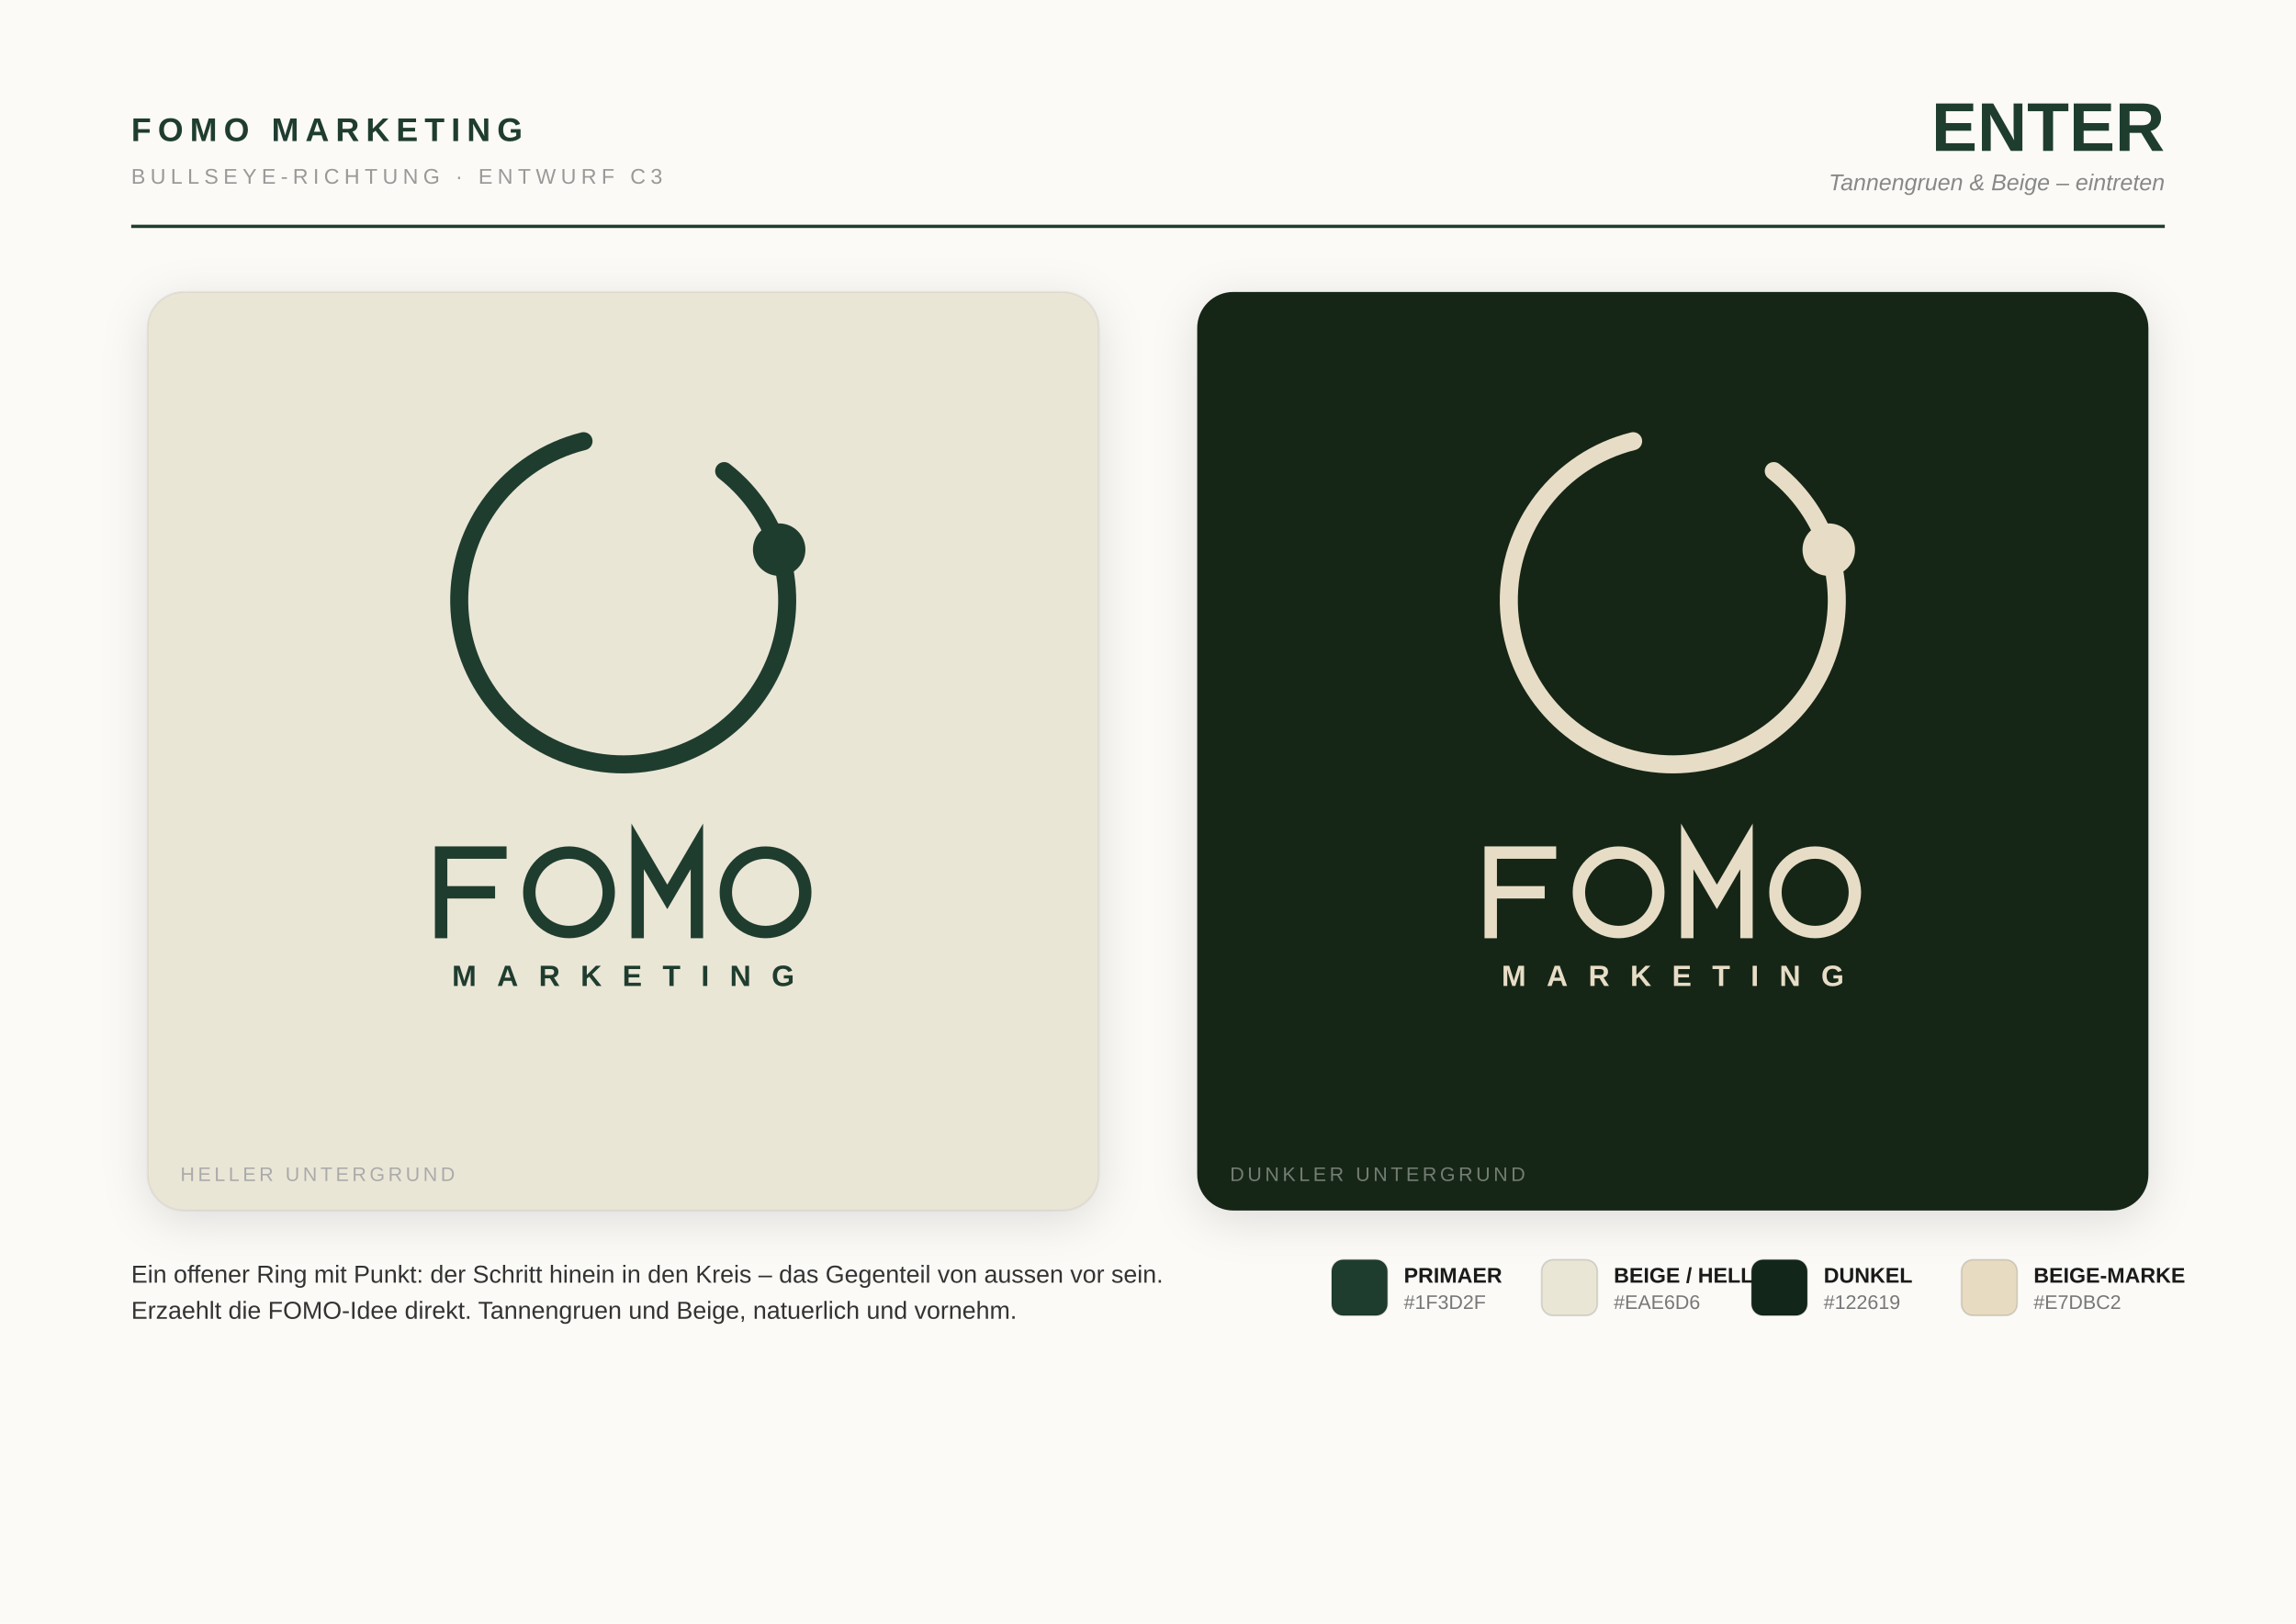
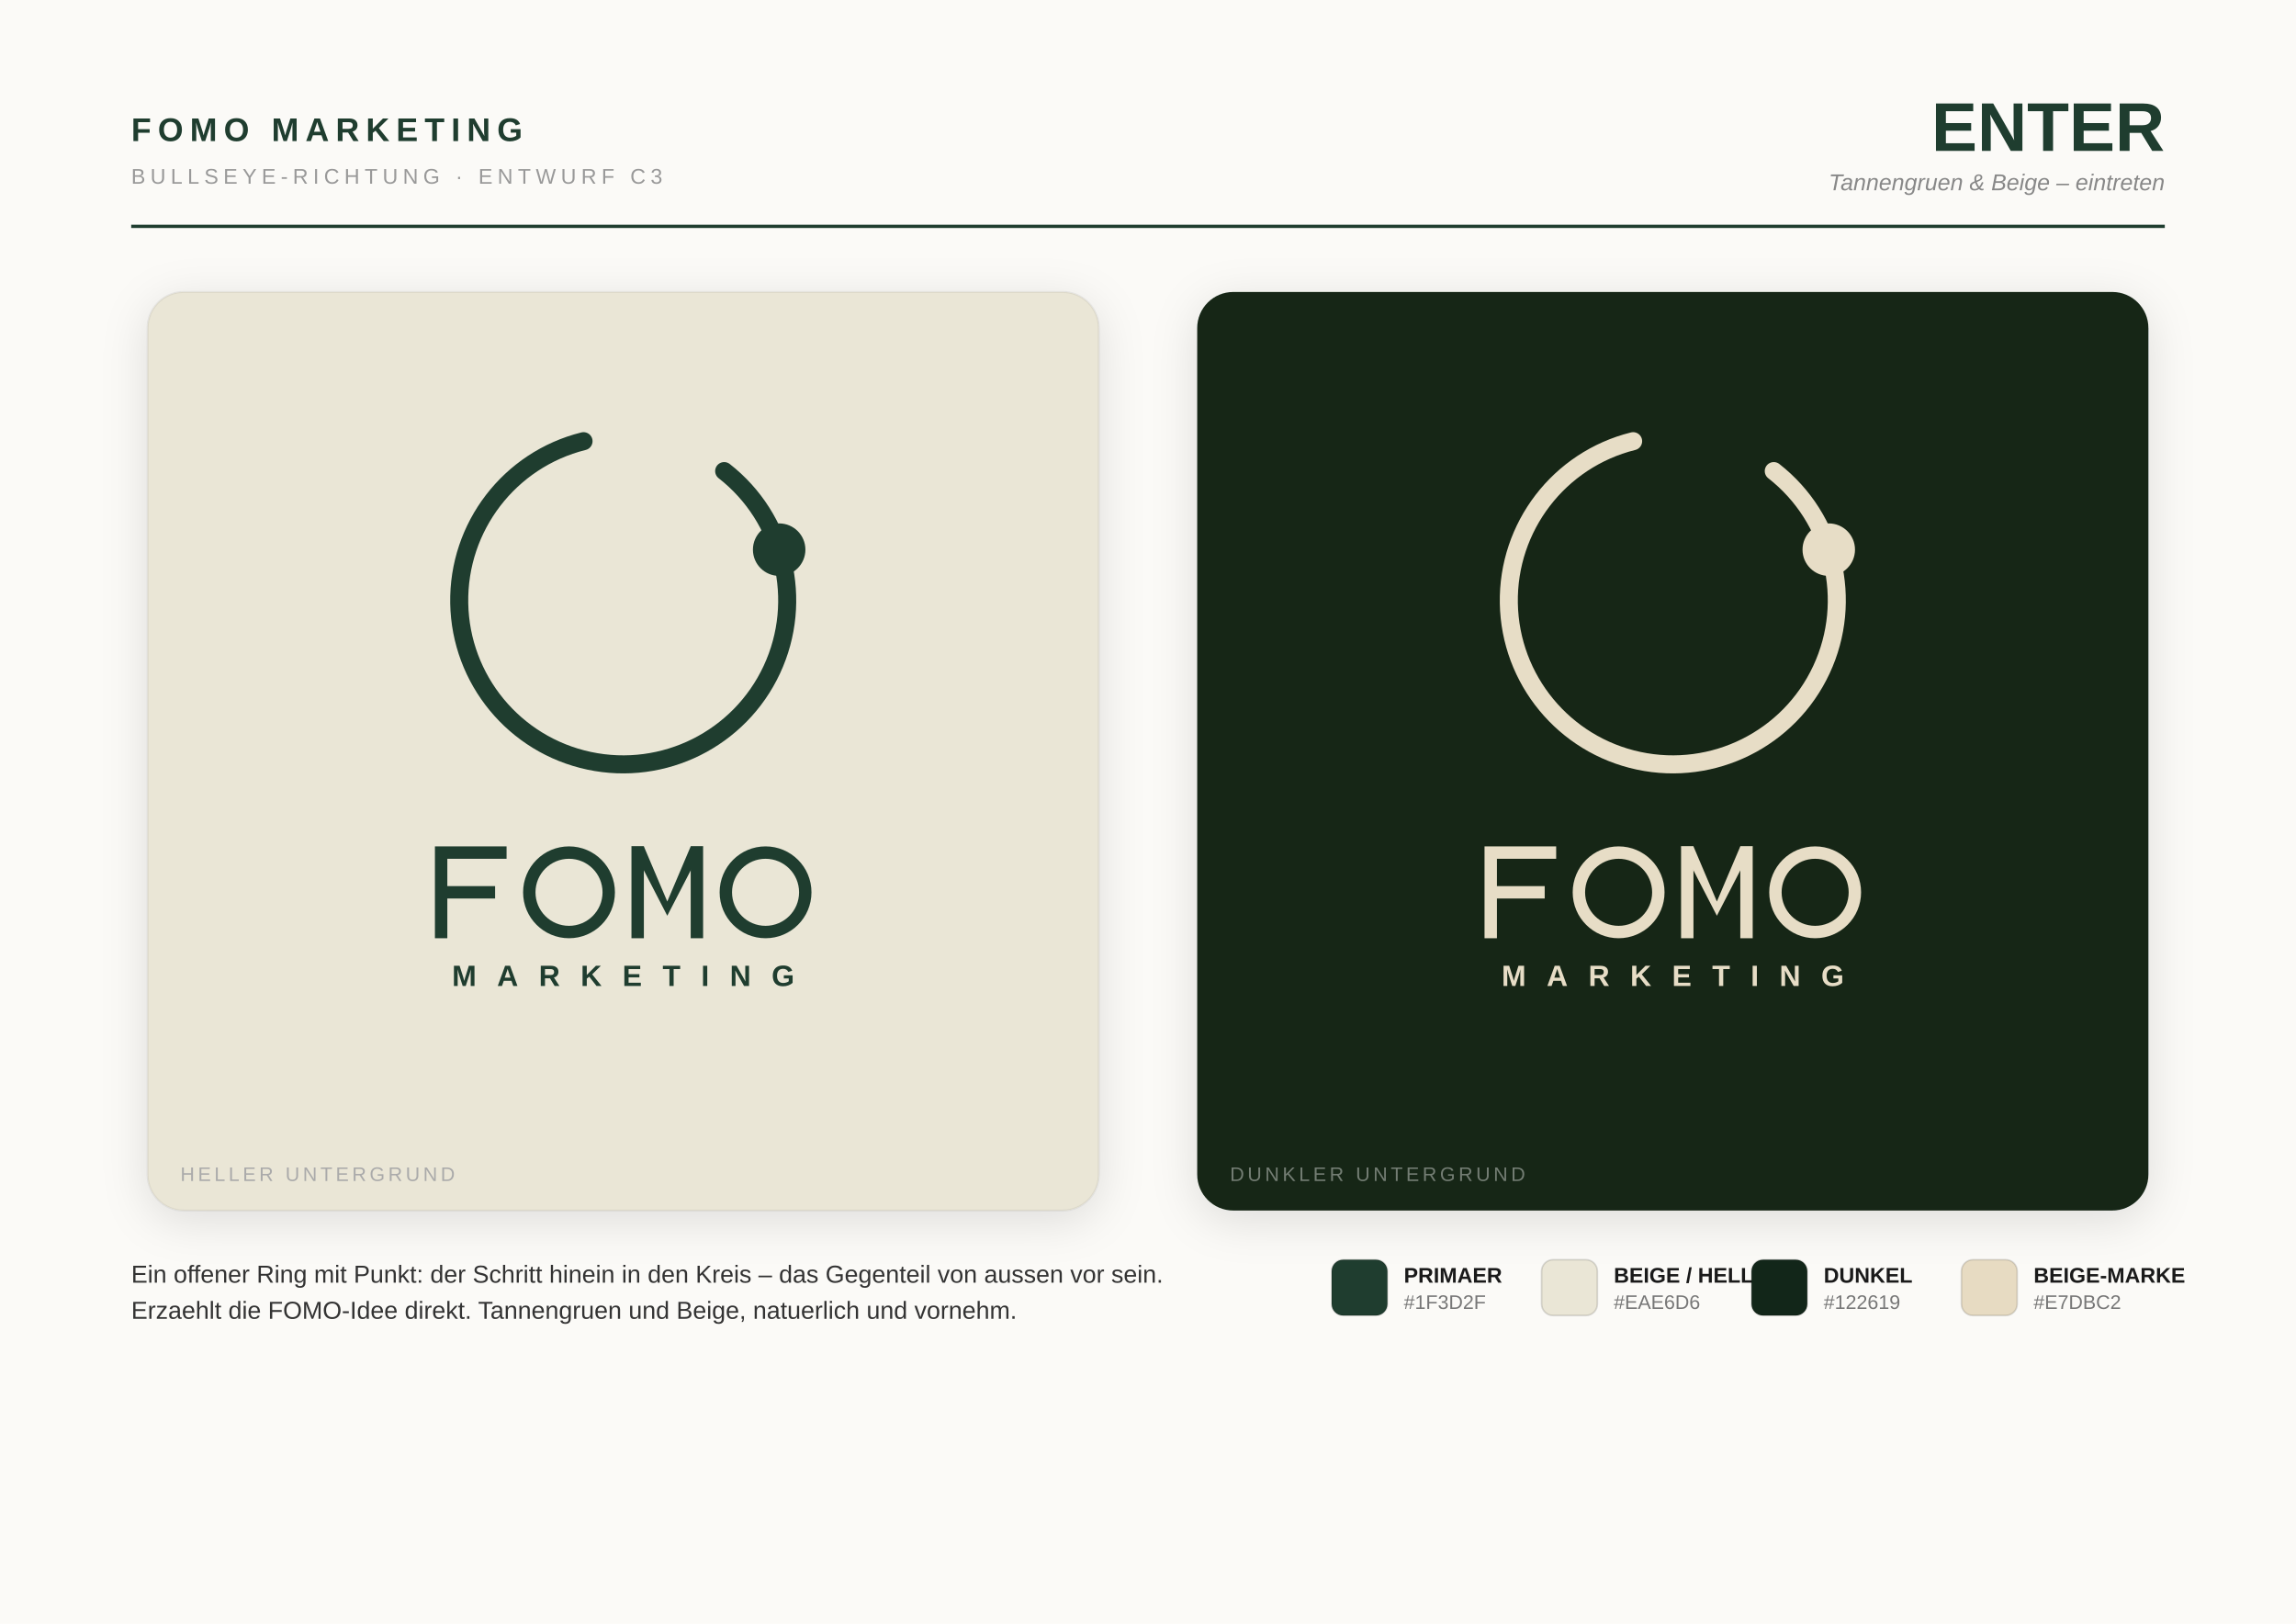
<svg xmlns="http://www.w3.org/2000/svg" width="1400" height="990" viewBox="0 0 1400 990">
  <defs>
    <filter id="soft" x="-20%" y="-20%" width="140%" height="140%">
      <feDropShadow dx="0" dy="6" stdDeviation="14" flood-color="#000" flood-opacity="0.12" />
    </filter>
  </defs>
  <rect width="1400" height="990" fill="#FBFAF7" />
  <text x="80" y="86" font-family="Liberation Sans, Arial, DejaVu Sans, sans-serif" font-size="20" font-weight="800" letter-spacing="4" fill="#1F3D2F">FOMO MARKETING</text>
  <text x="80" y="112" font-family="Liberation Sans, Arial, DejaVu Sans, sans-serif" font-size="13" letter-spacing="3" fill="#999">BULLSEYE-RICHTUNG · ENTWURF C3</text>
  <text x="1320" y="92" font-family="Liberation Sans, Arial, DejaVu Sans, sans-serif" font-size="42" font-weight="800" text-anchor="end" fill="#1F3D2F">ENTER</text>
  <text x="1320" y="116" font-family="Liberation Sans, Arial, DejaVu Sans, sans-serif" font-size="14" font-style="italic" text-anchor="end" fill="#888">Tannengruen &amp; Beige – eintreten</text>
  <line x1="80" y1="138" x2="1320" y2="138" stroke="#1F3D2F" stroke-width="2" />
  <rect x="90" y="178" width="580" height="560" rx="22" fill="#EAE6D6" stroke="#0000000f" stroke-width="1.2" filter="url(#soft)" />
  <rect x="730" y="178" width="580" height="560" rx="22" fill="#122619" filter="url(#soft)" />
  <g transform="translate(380.0 366.0) scale(1.0) translate(-380.0 -458.0)">
    <path d="M 441.57 379.20 A 100.00 100.00 0 1 1 355.81 360.97" fill="none" stroke="#1F3D2F" stroke-width="11.00" stroke-linecap="round" />
    <circle cx="475.1" cy="427.1" r="16.0" fill="#1F3D2F" />
  </g>
  <path fill="none" stroke="#1F3D2F" stroke-width="7.56" stroke-linecap="butt" stroke-linejoin="miter" stroke-miterlimit="8" d="M 268.98 516.00 L 268.98 572.00 M 268.98 519.78 L 308.88 519.78 M 268.98 544.00 L 301.89 544.00" />
  <circle cx="346.96" cy="544.00" r="24.22" fill="none" stroke="#1F3D2F" stroke-width="7.56" stroke-linecap="butt" stroke-linejoin="miter" stroke-miterlimit="8" />
-   <path fill="none" stroke="#1F3D2F" stroke-width="7.56" stroke-linecap="butt" stroke-linejoin="miter" stroke-miterlimit="8" d="M 388.82 572.00 L 388.82 516.00 L 406.88 546.80 L 424.94 516.00 L 424.94 572.00" />
+   <rect x="385.04" y="516.00" width="7.56" height="56.00" fill="#1F3D2F" />
+   <rect x="421.16" y="516.00" width="7.56" height="56.00" fill="#1F3D2F" />
+   <path fill="#1F3D2F" d="M 385.04 516.00 L 392.60 516.00 L 406.88 549.60 L 421.16 516.00 L 428.72 516.00 L 406.88 558.29 Z" />
  <circle cx="466.80" cy="544.00" r="24.22" fill="none" stroke="#1F3D2F" stroke-width="7.56" stroke-linecap="butt" stroke-linejoin="miter" stroke-miterlimit="8" />
  <text x="380.00" y="601.12" font-family="Liberation Sans, Arial, DejaVu Sans, sans-serif" font-size="17.92" font-weight="600" letter-spacing="12.54" text-anchor="middle" fill="#1F3D2F">MARKETING</text>
  <g transform="translate(1020.0 366.0) scale(1.0) translate(-1020.0 -458.0)">
    <path d="M 1081.57 379.20 A 100.00 100.00 0 1 1 995.81 360.97" fill="none" stroke="#E7DDC6" stroke-width="11.00" stroke-linecap="round" />
    <circle cx="1115.1" cy="427.1" r="16.0" fill="#E7DDC6" />
  </g>
  <path fill="none" stroke="#E7DDC6" stroke-width="7.56" stroke-linecap="butt" stroke-linejoin="miter" stroke-miterlimit="8" d="M 908.98 516.00 L 908.98 572.00 M 908.98 519.78 L 948.88 519.78 M 908.98 544.00 L 941.89 544.00" />
  <circle cx="986.96" cy="544.00" r="24.22" fill="none" stroke="#E7DDC6" stroke-width="7.56" stroke-linecap="butt" stroke-linejoin="miter" stroke-miterlimit="8" />
-   <path fill="none" stroke="#E7DDC6" stroke-width="7.56" stroke-linecap="butt" stroke-linejoin="miter" stroke-miterlimit="8" d="M 1028.82 572.00 L 1028.82 516.00 L 1046.88 546.80 L 1064.94 516.00 L 1064.94 572.00" />
+   <rect x="1025.04" y="516.00" width="7.56" height="56.00" fill="#E7DDC6" />
+   <rect x="1061.16" y="516.00" width="7.56" height="56.00" fill="#E7DDC6" />
+   <path fill="#E7DDC6" d="M 1025.04 516.00 L 1032.60 516.00 L 1046.88 549.60 L 1061.16 516.00 L 1068.72 516.00 L 1046.88 558.29 Z" />
  <circle cx="1106.80" cy="544.00" r="24.22" fill="none" stroke="#E7DDC6" stroke-width="7.56" stroke-linecap="butt" stroke-linejoin="miter" stroke-miterlimit="8" />
  <text x="1020.00" y="601.12" font-family="Liberation Sans, Arial, DejaVu Sans, sans-serif" font-size="17.92" font-weight="600" letter-spacing="12.54" text-anchor="middle" fill="#E7DDC6">MARKETING</text>
  <text x="110" y="720" font-family="Liberation Sans, Arial, DejaVu Sans, sans-serif" font-size="12" letter-spacing="2" fill="#aaa">HELLER UNTERGRUND</text>
  <text x="750" y="720" font-family="Liberation Sans, Arial, DejaVu Sans, sans-serif" font-size="12" letter-spacing="2" fill="#ffffff66">DUNKLER UNTERGRUND</text>
  <text x="80" y="782" font-family="Liberation Sans, Arial, DejaVu Sans, sans-serif" font-size="15" fill="#333">Ein offener Ring mit Punkt: der Schritt hinein in den Kreis – das Gegenteil von aussen vor sein.</text>
  <text x="80" y="804" font-family="Liberation Sans, Arial, DejaVu Sans, sans-serif" font-size="15" fill="#333">Erzaehlt die FOMO-Idee direkt. Tannengruen und Beige, natuerlich und vornehm.</text>
  <rect x="812" y="768" width="34" height="34" rx="7" fill="#1F3D2F" stroke="#00000022" stroke-width="1" />
  <text x="856" y="782" font-family="Liberation Sans, Arial, DejaVu Sans, sans-serif" font-size="13" font-weight="700" fill="#1a1a1a">PRIMAER</text>
  <text x="856" y="798" font-family="Liberation Sans, Arial, DejaVu Sans, sans-serif" font-size="12" fill="#777">#1F3D2F</text>
  <rect x="940" y="768" width="34" height="34" rx="7" fill="#EAE6D6" stroke="#00000022" stroke-width="1" />
  <text x="984" y="782" font-family="Liberation Sans, Arial, DejaVu Sans, sans-serif" font-size="13" font-weight="700" fill="#1a1a1a">BEIGE / HELL</text>
  <text x="984" y="798" font-family="Liberation Sans, Arial, DejaVu Sans, sans-serif" font-size="12" fill="#777">#EAE6D6</text>
  <rect x="1068" y="768" width="34" height="34" rx="7" fill="#122619" stroke="#00000022" stroke-width="1" />
  <text x="1112" y="782" font-family="Liberation Sans, Arial, DejaVu Sans, sans-serif" font-size="13" font-weight="700" fill="#1a1a1a">DUNKEL</text>
  <text x="1112" y="798" font-family="Liberation Sans, Arial, DejaVu Sans, sans-serif" font-size="12" fill="#777">#122619</text>
  <rect x="1196" y="768" width="34" height="34" rx="7" fill="#E7DBC2" stroke="#00000022" stroke-width="1" />
  <text x="1240" y="782" font-family="Liberation Sans, Arial, DejaVu Sans, sans-serif" font-size="13" font-weight="700" fill="#1a1a1a">BEIGE-MARKE</text>
  <text x="1240" y="798" font-family="Liberation Sans, Arial, DejaVu Sans, sans-serif" font-size="12" fill="#777">#E7DBC2</text>
</svg>
